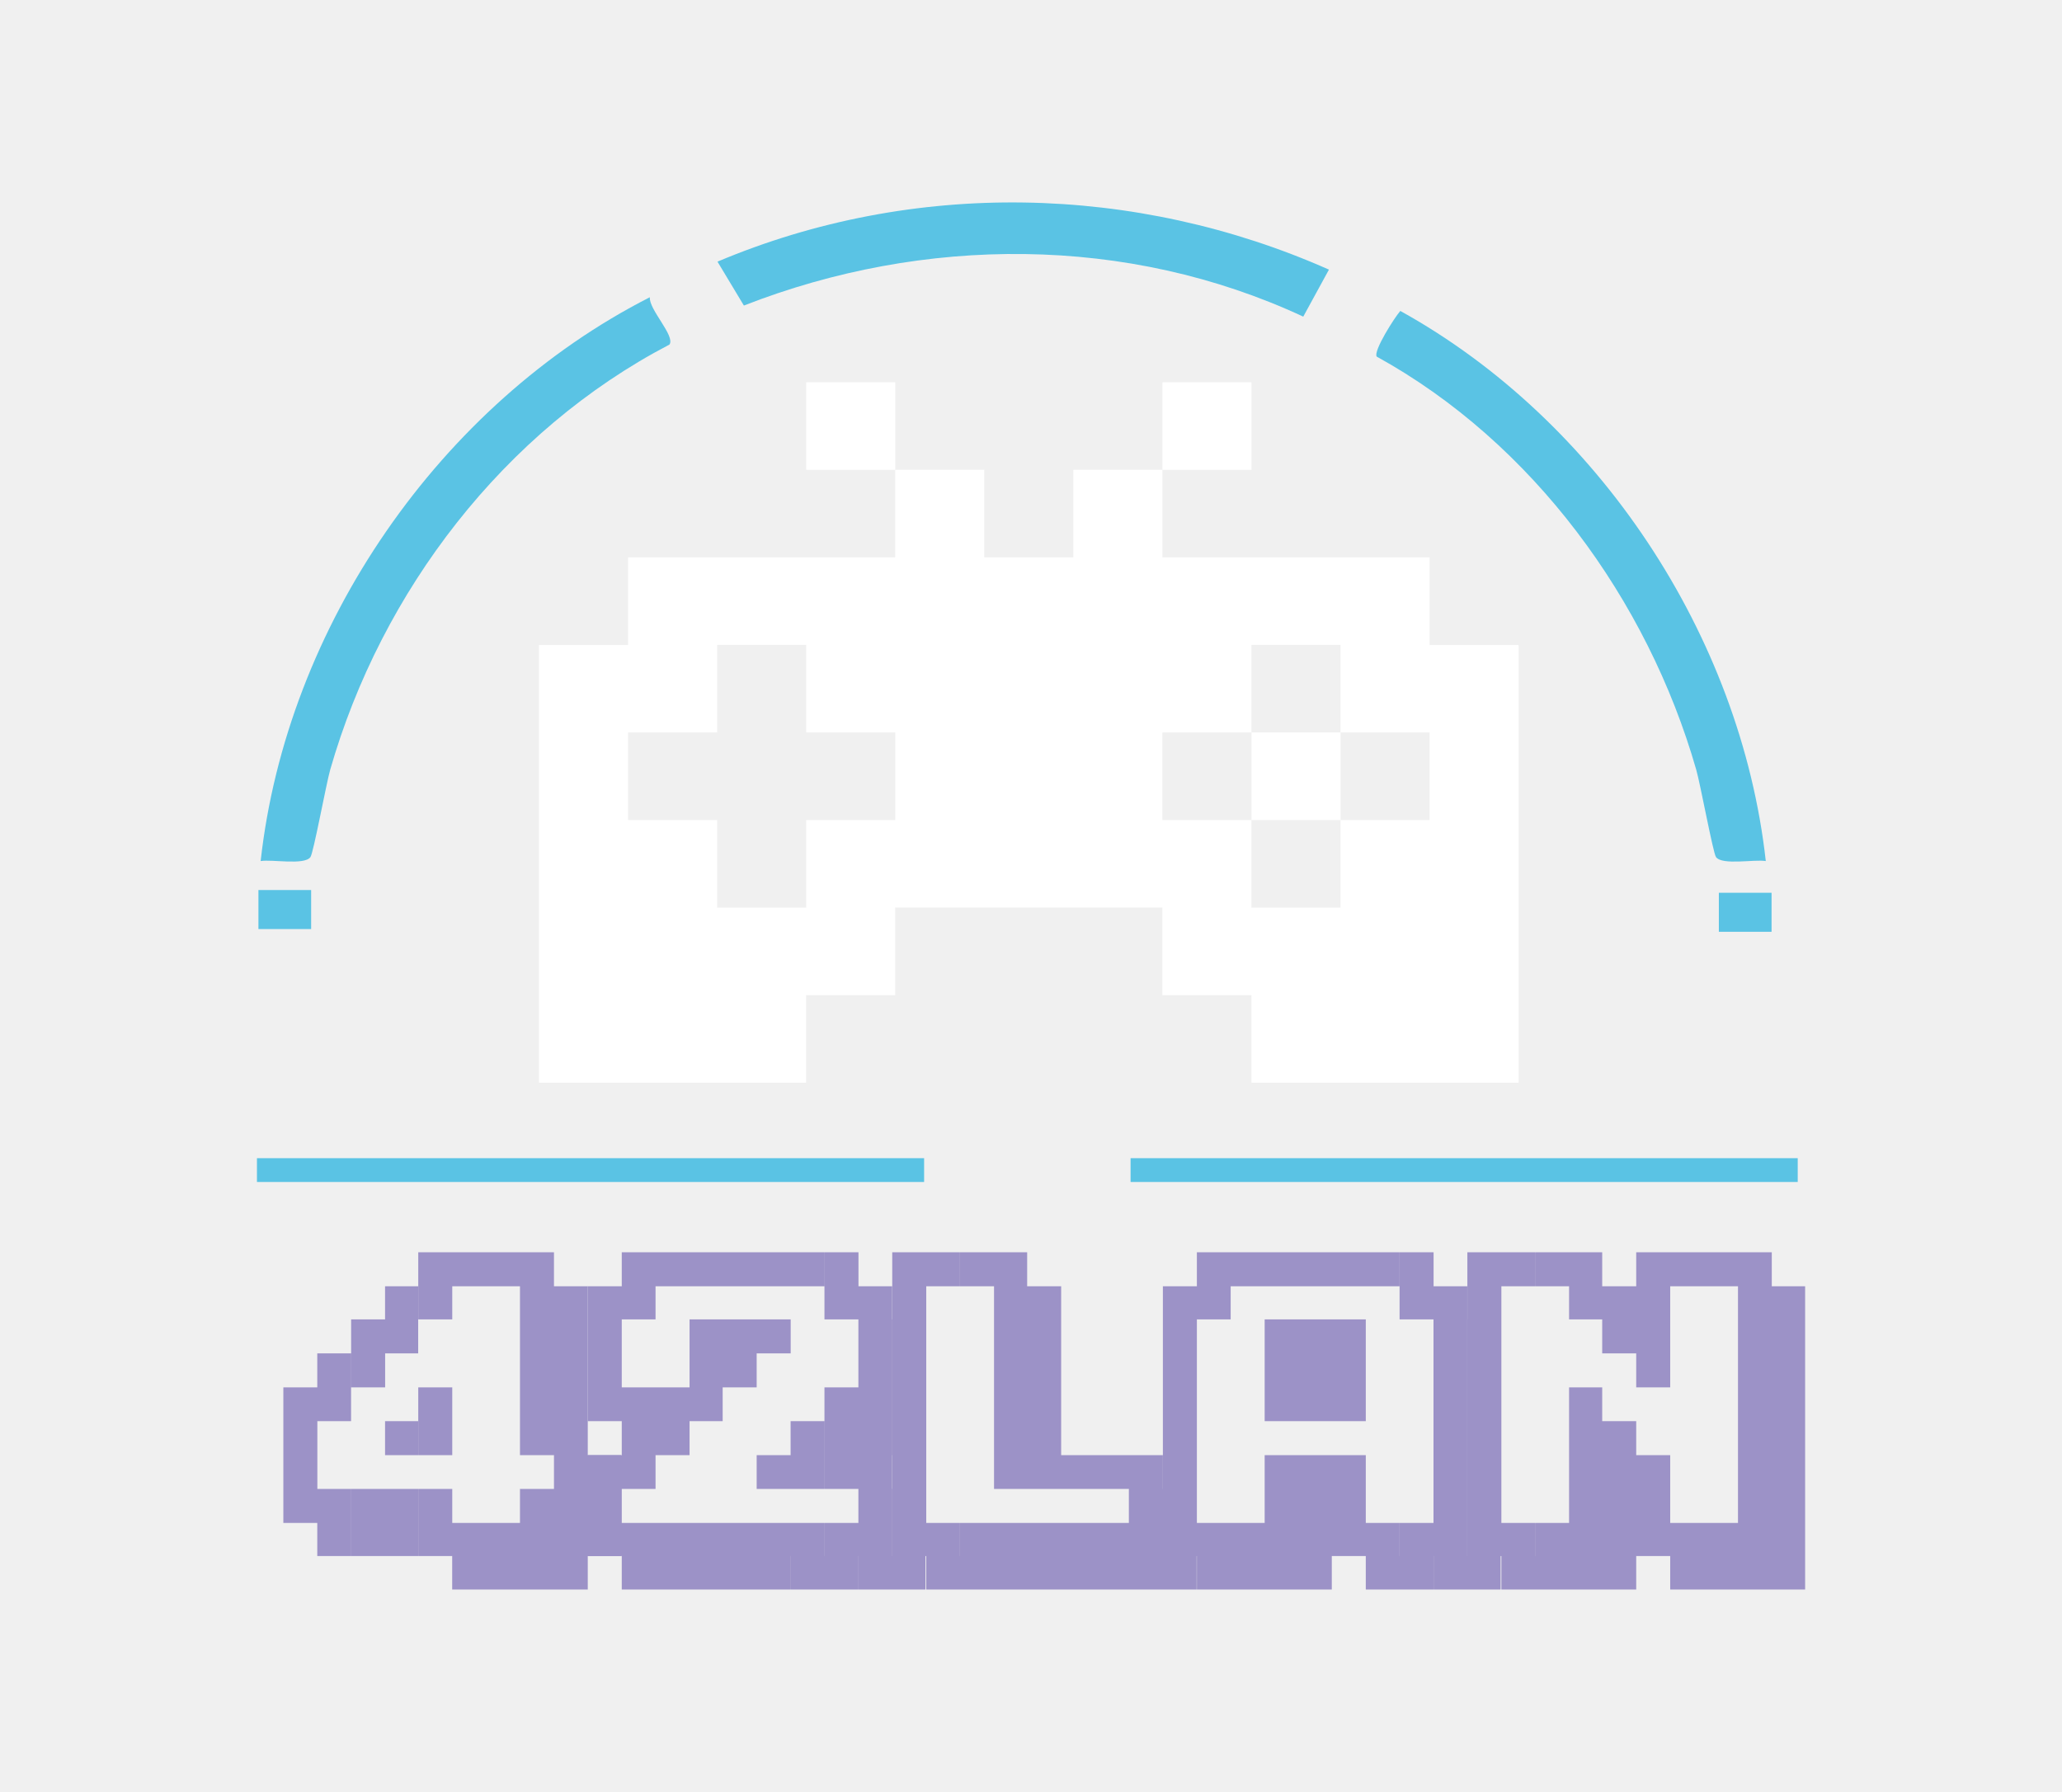
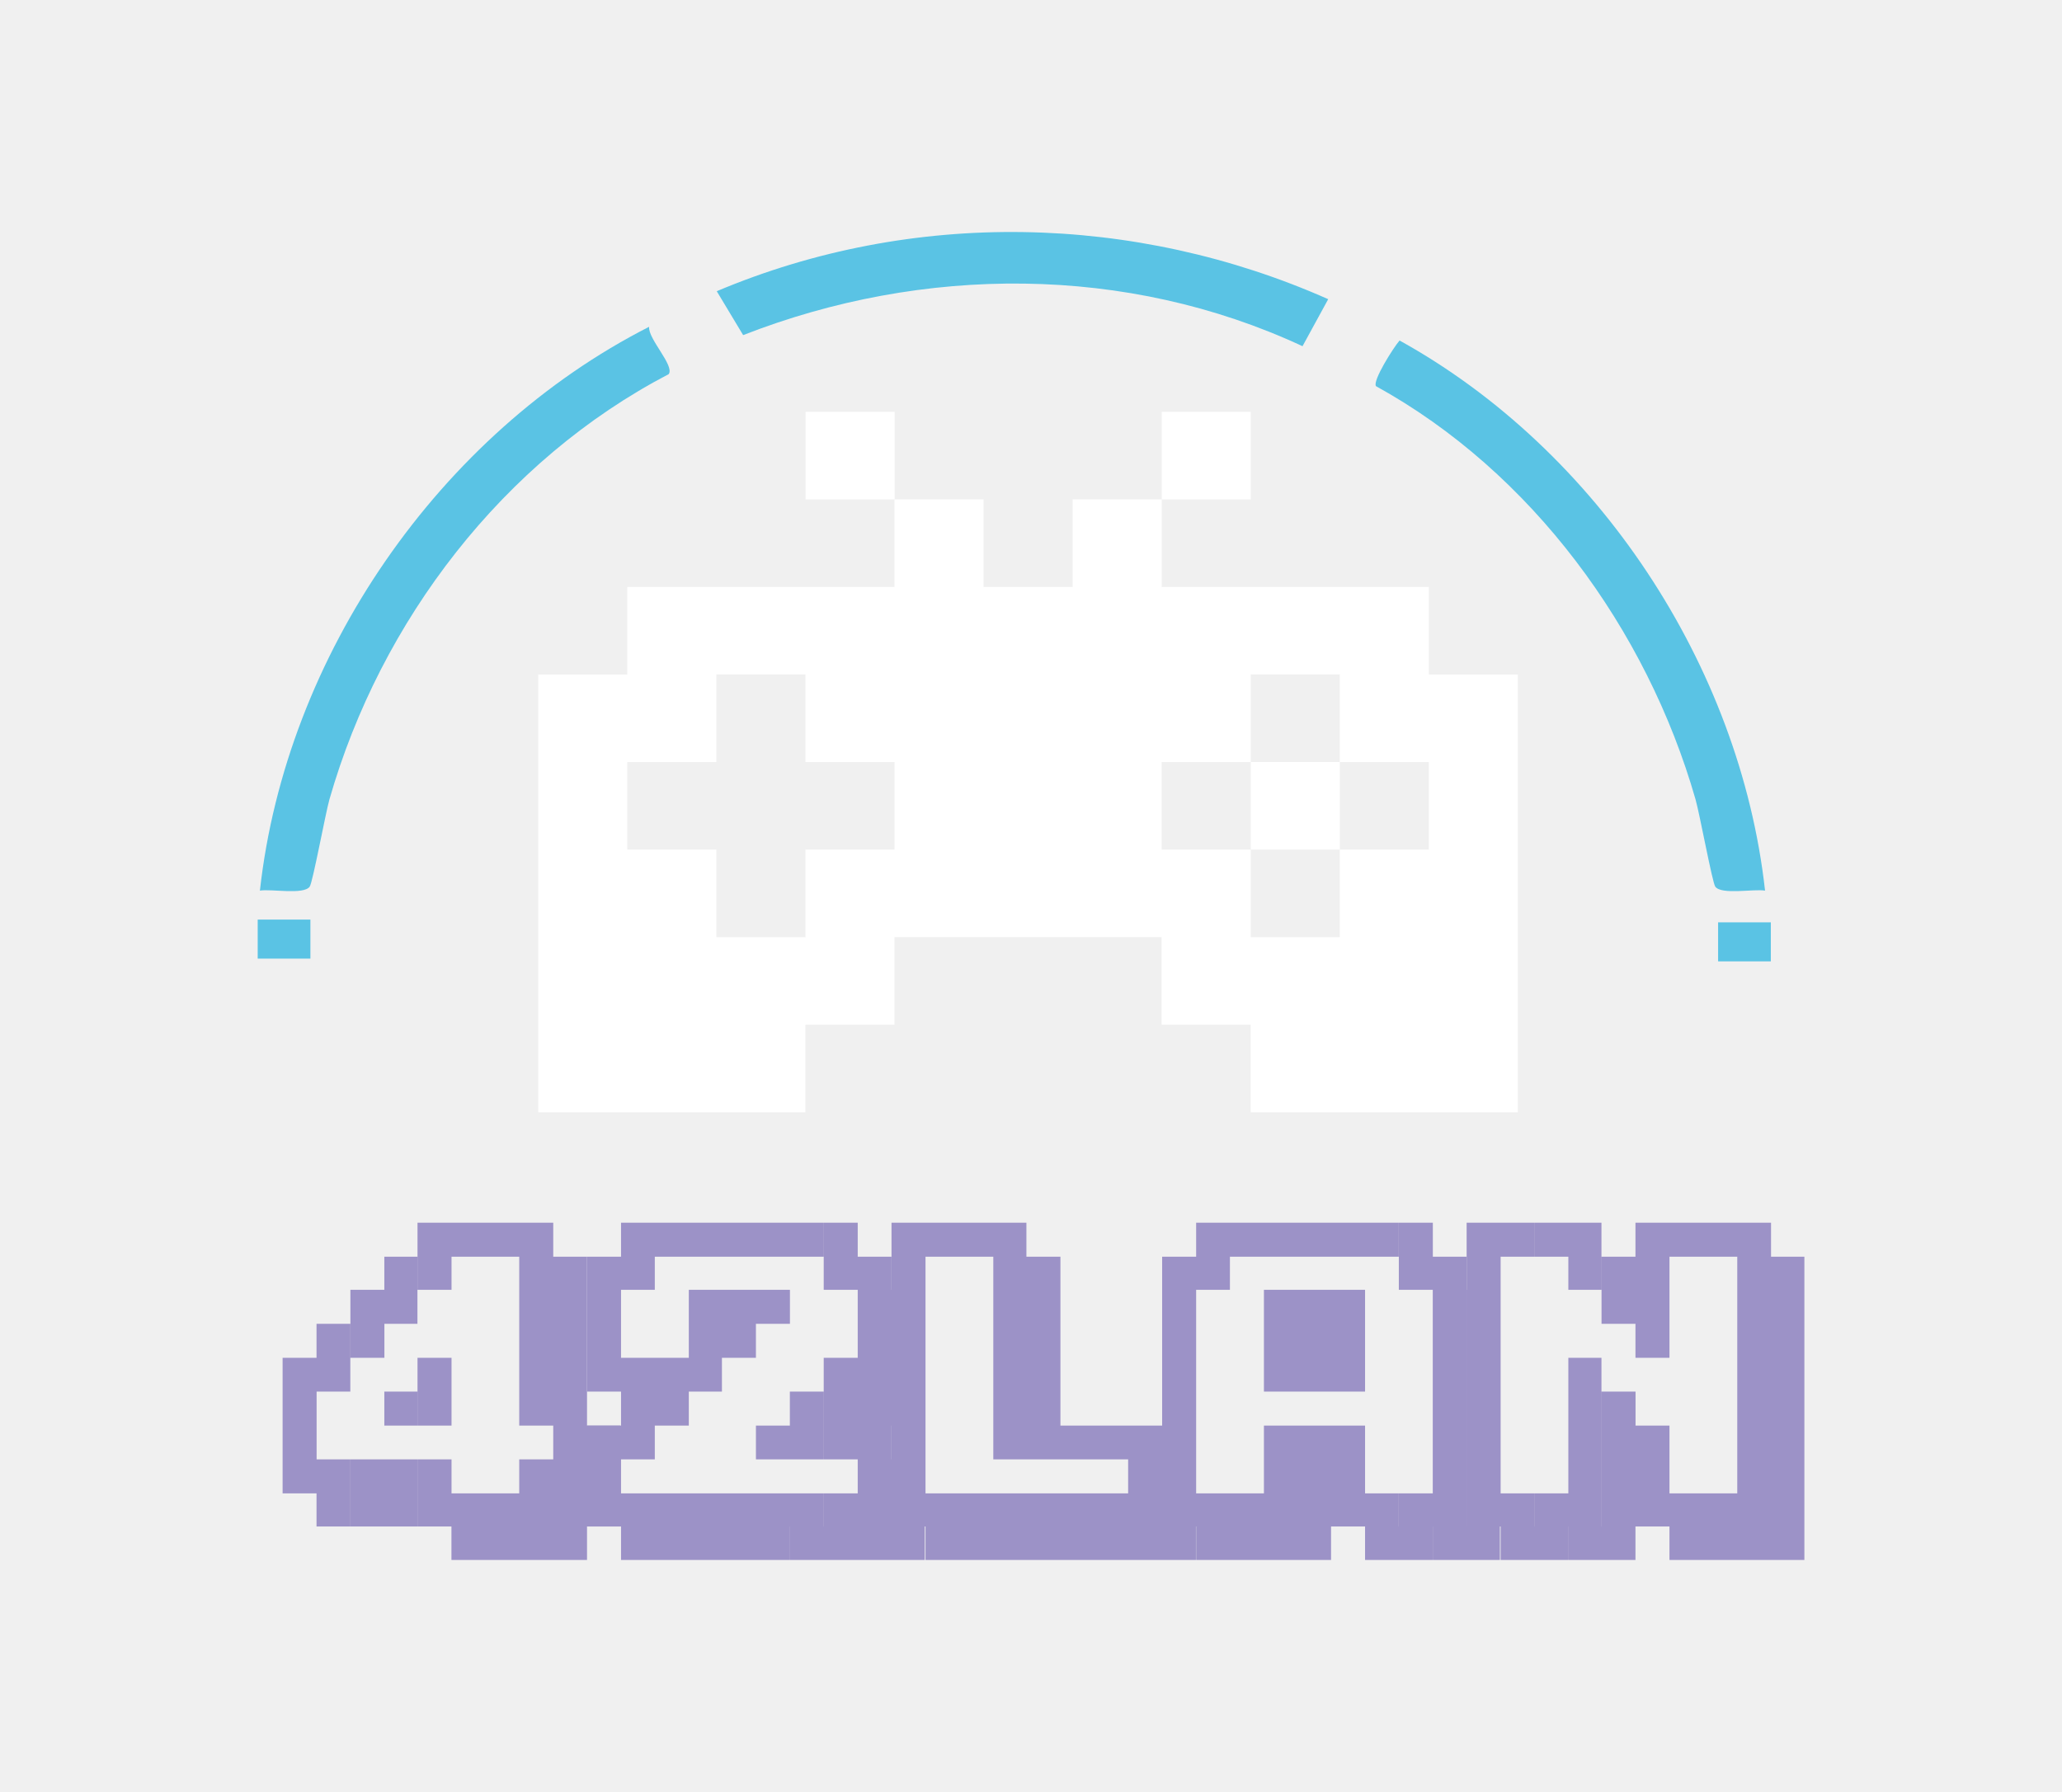
<svg xmlns="http://www.w3.org/2000/svg" id="Calque_2" data-name="Calque 2" viewBox="0 0 278.94 242.44">
  <defs>
    <style>
      .cls-1 {
        fill: #9c92c7;
      }

      .cls-2 {
        fill: #fff;
      }

      .cls-3 {
        fill: #5ac3e4;
      }
    </style>
  </defs>
  <g>
    <g>
-       <path class="cls-2" d="M193.39,87.26v-11.85h-36.14v-11.85h-12.05v11.85h-12.05v-11.85h-12.05v11.85h-36.14v11.85h-12.05v59.23h36.14v-11.85h12.05v-11.85h36.14v11.85h12.05v11.85h36.14v-59.23h-12.05ZM121.11,110.95h-12.05v11.85h-12.05v-11.85h-12.05v-11.85h12.05v-11.85h12.05v11.85h12.05v11.85ZM193.39,110.95h-12.05v11.85h-12.05v-11.85h-12.05v-11.85h12.05v-11.85h12.05v11.85h12.05v11.85Z" />
-       <rect class="cls-2" x="169.3" y="99.1" width="12.05" height="11.85" />
+       <path class="cls-2" d="M193.29,91.26v-11.85h-36.14v-11.85h-12.05v11.85h-12.05v-11.85h-12.05v11.85h-36.14v11.85h-12.05v59.23h36.14v-11.85h12.05v-11.85h36.14v11.85h12.05v11.85h36.14v-59.23h-12.05ZM121.01,114.95h-12.05v11.85h-12.05v-11.85h-12.05v-11.85h12.05v-11.85h12.05v11.85h12.05v11.85ZM193.29,114.95h-12.05v11.85h-12.05v-11.85h-12.05v-11.85h12.05v-11.85h12.05v11.85h12.05v11.85Z" />
+       <rect class="cls-2" x="169.2" y="103.1" width="12.05" height="11.85" />
    </g>
-     <rect class="cls-2" x="157.25" y="51.72" width="12.05" height="11.85" />
-     <rect class="cls-2" x="109.06" y="51.72" width="12.05" height="11.85" />
+     <rect class="cls-2" x="157.15" y="55.72" width="12.05" height="11.85" />
+     <rect class="cls-2" x="108.97" y="55.72" width="12.05" height="11.85" />
  </g>
  <g>
-     <path class="cls-1" d="M38.33,192.28v-4.57h4.6v4.57h-4.6ZM38.33,196.88v-4.6h4.6v4.6h-4.6ZM38.33,201.45v-4.57h4.6v4.57h-4.6ZM38.33,206.05v-4.6h4.6v4.6h-4.6ZM42.92,187.71v-4.6h4.57v4.6h-4.57ZM42.92,192.28v-4.57h4.57v4.57h-4.57ZM42.92,206.05v-4.6h4.57v4.6h-4.57ZM42.92,210.53v-4.48h4.57v4.48h-4.57ZM47.5,183.11v-4.6h4.6v4.6h-4.6ZM47.5,187.71v-4.6h4.6v4.6h-4.6ZM47.5,206.05v-4.6h4.6v4.6h-4.6ZM47.5,210.53v-4.48h4.6v4.48h-4.6ZM52.09,178.51v-4.48h4.48v4.48h-4.48ZM52.09,183.11v-4.6h4.48v4.6h-4.48ZM52.09,196.88v-4.6h4.48v4.6h-4.48ZM52.09,206.05v-4.6h4.48v4.6h-4.48ZM52.09,210.53v-4.48h4.48v4.48h-4.48ZM56.58,174.03v-4.6h4.6v4.6h-4.6ZM56.58,178.51v-4.48h4.6v4.48h-4.6ZM56.58,192.28v-4.57h4.6v4.57h-4.6ZM56.58,196.88v-4.6h4.6v4.6h-4.6ZM56.58,206.05v-4.6h4.6v4.6h-4.6ZM56.58,210.53v-4.48h4.6v4.48h-4.6ZM61.17,174.03v-4.6h4.6v4.6h-4.6ZM61.17,210.53v-4.48h4.6v4.48h-4.6ZM65.77,210.53v4.53h-4.6v-4.53h4.6ZM65.77,174.03v-4.6h4.57v4.6h-4.57ZM65.77,210.53v-4.48h4.57v4.48h-4.57ZM70.34,210.53v4.53h-4.57v-4.53h4.57ZM70.34,174.03v-4.6h4.6v4.6h-4.6ZM70.34,178.51v-4.48h4.6v4.48h-4.6ZM70.34,183.11v-4.6h4.6v4.6h-4.6ZM70.34,187.71v-4.6h4.6v4.6h-4.6ZM70.34,192.28v-4.57h4.6v4.57h-4.6ZM70.34,196.88v-4.6h4.6v4.6h-4.6ZM70.34,206.05v-4.6h4.6v4.6h-4.6ZM70.34,210.53v-4.48h4.6v4.48h-4.6ZM74.94,210.53v4.53h-4.6v-4.53h4.6ZM74.94,178.51v-4.48h4.57v4.48h-4.57ZM74.94,183.11v-4.6h4.57v4.6h-4.57ZM74.94,187.71v-4.6h4.57v4.6h-4.57ZM74.94,192.28v-4.57h4.57v4.57h-4.57ZM74.94,196.88v-4.6h4.57v4.6h-4.57ZM74.94,201.45v-4.57h4.57v4.57h-4.57ZM74.94,206.05v-4.6h4.57v4.6h-4.57ZM74.94,210.53v-4.48h4.57v4.48h-4.57ZM79.51,210.53v4.53h-4.57v-4.53h4.57ZM79.51,201.45v-4.57h4.51v4.57h-4.51ZM79.51,206.05v-4.6h4.51v4.6h-4.51ZM79.51,210.53v-4.48h4.51v4.48h-4.51Z" />
-     <path class="cls-1" d="M79.51,178.51v-4.48h4.6v4.48h-4.6ZM79.51,183.11v-4.6h4.6v4.6h-4.6ZM79.51,187.71v-4.6h4.6v4.6h-4.6ZM79.51,192.28v-4.57h4.6v4.57h-4.6ZM79.51,201.45v-4.57h4.6v4.57h-4.6ZM79.51,206.05v-4.6h4.6v4.6h-4.6ZM79.51,210.53v-4.48h4.6v4.48h-4.6ZM84.11,174.03v-4.6h4.57v4.6h-4.57ZM84.11,178.51v-4.48h4.57v4.48h-4.57ZM84.11,192.28v-4.57h4.57v4.57h-4.57ZM84.11,196.88v-4.6h4.57v4.6h-4.57ZM84.11,201.45v-4.57h4.57v4.57h-4.57ZM84.11,210.53v-4.48h4.57v4.48h-4.57ZM88.68,210.53v4.53h-4.57v-4.53h4.57ZM88.68,174.03v-4.6h4.6v4.6h-4.6ZM88.68,192.28v-4.57h4.6v4.57h-4.6ZM88.68,196.88v-4.6h4.6v4.6h-4.6ZM88.68,210.53v-4.48h4.6v4.48h-4.6ZM93.28,210.53v4.53h-4.6v-4.53h4.6ZM93.28,174.03v-4.6h4.48v4.6h-4.48ZM93.28,183.11v-4.6h4.48v4.6h-4.48ZM93.28,187.71v-4.6h4.48v4.6h-4.48ZM93.28,192.28v-4.57h4.48v4.57h-4.48ZM93.28,210.53v-4.48h4.48v4.48h-4.48ZM97.76,210.53v4.53h-4.48v-4.53h4.48ZM97.76,174.03v-4.6h4.6v4.6h-4.6ZM97.76,183.11v-4.6h4.6v4.6h-4.6ZM97.76,187.71v-4.6h4.6v4.6h-4.6ZM97.76,210.53v-4.48h4.6v4.48h-4.6ZM102.36,210.53v4.53h-4.6v-4.53h4.6ZM102.36,174.03v-4.6h4.6v4.6h-4.6ZM102.36,183.11v-4.6h4.6v4.6h-4.6ZM102.36,201.45v-4.57h4.6v4.57h-4.6ZM102.36,210.53v-4.48h4.6v4.48h-4.6ZM106.95,210.53v4.53h-4.6v-4.53h4.6ZM106.95,174.03v-4.6h4.57v4.6h-4.57ZM106.95,196.88v-4.6h4.57v4.6h-4.57ZM106.95,201.45v-4.57h4.57v4.57h-4.57ZM106.95,210.53v-4.48h4.57v4.48h-4.57ZM111.53,210.53v4.53h-4.57v-4.53h4.57ZM111.53,174.03v-4.6h4.6v4.6h-4.6ZM111.53,178.51v-4.48h4.6v4.48h-4.6ZM111.53,192.28v-4.57h4.6v4.57h-4.6ZM111.53,196.88v-4.6h4.6v4.6h-4.6ZM111.53,201.45v-4.57h4.6v4.57h-4.6ZM111.53,210.53v-4.48h4.6v4.48h-4.6ZM116.12,210.53v4.53h-4.6v-4.53h4.6ZM116.12,178.51v-4.48h4.57v4.48h-4.57ZM116.12,183.11v-4.6h4.57v4.6h-4.57ZM116.12,187.71v-4.6h4.57v4.6h-4.57ZM116.12,192.28v-4.57h4.57v4.57h-4.57ZM116.12,196.88v-4.6h4.57v4.6h-4.57ZM116.12,201.45v-4.57h4.57v4.57h-4.57ZM116.12,206.05v-4.6h4.57v4.6h-4.57ZM116.12,210.53v-4.48h4.57v4.48h-4.57ZM120.7,210.53v4.53h-4.57v-4.53h4.57ZM120.7,183.11v-4.6h4.51v4.6h-4.51ZM120.7,187.71v-4.6h4.51v4.6h-4.51ZM120.7,192.28v-4.57h4.51v4.57h-4.51ZM120.7,196.88v-4.6h4.51v4.6h-4.51ZM120.7,206.05v-4.6h4.51v4.6h-4.51ZM120.7,210.53v-4.48h4.51v4.48h-4.51ZM125.2,210.53v4.53h-4.51v-4.53h4.51Z" />
-     <path class="cls-1" d="M120.7,174.03v-4.6h4.6v4.6h-4.6ZM120.7,178.51v-4.48h4.6v4.48h-4.6ZM120.7,183.11v-4.6h4.6v4.6h-4.6ZM120.7,187.71v-4.6h4.6v4.6h-4.6ZM120.7,192.28v-4.57h4.6v4.57h-4.6ZM120.7,196.88v-4.6h4.6v4.6h-4.6ZM120.7,201.45v-4.57h4.6v4.57h-4.6ZM120.7,206.05v-4.6h4.6v4.6h-4.6ZM120.7,210.53v-4.48h4.6v4.48h-4.6ZM125.29,174.03v-4.6h4.57v4.6h-4.57ZM125.29,210.53v-4.48h4.57v4.48h-4.57ZM129.87,210.53v4.53h-4.57v-4.53h4.57ZM129.87,174.03v-4.6h4.6v4.6h-4.6ZM129.87,210.53v-4.48h4.6v4.48h-4.6ZM134.47,210.53v4.53h-4.6v-4.53h4.6ZM134.47,174.03v-4.6h4.48v4.6h-4.48ZM134.47,178.51v-4.48h4.48v4.48h-4.48ZM134.47,183.11v-4.6h4.48v4.6h-4.48ZM134.47,187.71v-4.6h4.48v4.6h-4.48ZM134.47,192.28v-4.57h4.48v4.57h-4.48ZM134.47,196.88v-4.6h4.48v4.6h-4.48ZM134.47,201.45v-4.57h4.48v4.57h-4.48ZM134.47,210.53v-4.48h4.48v4.48h-4.48ZM138.95,210.53v4.53h-4.48v-4.53h4.48ZM138.95,178.51v-4.48h4.6v4.48h-4.6ZM138.95,183.11v-4.6h4.6v4.6h-4.6ZM138.95,187.71v-4.6h4.6v4.6h-4.6ZM138.95,192.28v-4.57h4.6v4.57h-4.6ZM138.95,196.88v-4.6h4.6v4.6h-4.6ZM138.95,201.45v-4.57h4.6v4.57h-4.6ZM138.95,210.53v-4.48h4.6v4.48h-4.6ZM143.54,210.53v4.53h-4.6v-4.53h4.6ZM143.54,201.45v-4.57h4.6v4.57h-4.6ZM143.54,210.53v-4.48h4.6v4.48h-4.6ZM148.14,210.53v4.53h-4.6v-4.53h4.6ZM148.14,201.45v-4.57h4.57v4.57h-4.57ZM148.14,210.53v-4.48h4.57v4.48h-4.57ZM152.71,210.53v4.53h-4.57v-4.53h4.57ZM152.71,201.45v-4.57h4.6v4.57h-4.6ZM152.71,206.05v-4.6h4.6v4.6h-4.6ZM152.71,210.53v-4.48h4.6v4.48h-4.6ZM157.31,210.53v4.53h-4.6v-4.53h4.6ZM157.31,206.05v-4.6h4.57v4.6h-4.57ZM157.31,210.53v-4.48h4.57v4.48h-4.57ZM161.88,210.53v4.53h-4.57v-4.53h4.57Z" />
-     <path class="cls-1" d="M157.31,178.51v-4.48h4.6v4.48h-4.6ZM157.31,183.11v-4.6h4.6v4.6h-4.6ZM157.31,187.71v-4.6h4.6v4.6h-4.6ZM157.31,192.28v-4.57h4.6v4.57h-4.6ZM157.31,196.88v-4.6h4.6v4.6h-4.6ZM157.31,201.45v-4.57h4.6v4.57h-4.6ZM157.31,206.05v-4.6h4.6v4.6h-4.6ZM157.31,210.53v-4.48h4.6v4.48h-4.6ZM161.91,174.03v-4.6h4.57v4.6h-4.57ZM161.91,178.51v-4.48h4.57v4.48h-4.57ZM161.91,210.53v-4.48h4.57v4.48h-4.57ZM166.48,210.53v4.53h-4.57v-4.53h4.57ZM166.48,174.03v-4.6h4.6v4.6h-4.6ZM166.48,210.53v-4.48h4.6v4.48h-4.6ZM171.08,210.53v4.53h-4.6v-4.53h4.6ZM171.08,174.03v-4.6h4.48v4.6h-4.48ZM171.08,183.11v-4.6h4.48v4.6h-4.48ZM171.08,187.71v-4.6h4.48v4.6h-4.48ZM171.08,192.28v-4.57h4.48v4.57h-4.48ZM171.08,201.45v-4.57h4.48v4.57h-4.48ZM171.08,206.05v-4.6h4.48v4.6h-4.48ZM171.08,210.53v-4.48h4.48v4.48h-4.48ZM175.56,210.53v4.53h-4.48v-4.53h4.48ZM175.56,174.03v-4.6h4.6v4.6h-4.6ZM175.56,183.11v-4.6h4.6v4.6h-4.6ZM175.56,187.71v-4.6h4.6v4.6h-4.6ZM175.56,192.28v-4.57h4.6v4.57h-4.6ZM175.56,201.45v-4.57h4.6v4.57h-4.6ZM175.56,206.05v-4.6h4.6v4.6h-4.6ZM175.56,210.53v-4.48h4.6v4.48h-4.6ZM180.16,210.53v4.53h-4.6v-4.53h4.6ZM180.16,174.03v-4.6h4.6v4.6h-4.6ZM180.16,183.11v-4.6h4.6v4.6h-4.6ZM180.16,187.71v-4.6h4.6v4.6h-4.6ZM180.16,192.28v-4.57h4.6v4.57h-4.6ZM180.16,201.45v-4.57h4.6v4.57h-4.6ZM180.16,206.05v-4.6h4.6v4.6h-4.6ZM180.16,210.53v-4.48h4.6v4.48h-4.6ZM184.75,174.03v-4.6h4.57v4.6h-4.57ZM184.75,210.53v-4.48h4.57v4.48h-4.57ZM189.33,210.53v4.53h-4.57v-4.53h4.57ZM189.33,174.03v-4.6h4.6v4.6h-4.6ZM189.33,178.51v-4.48h4.6v4.48h-4.6ZM189.33,210.53v-4.48h4.6v4.48h-4.6ZM193.92,210.53v4.53h-4.6v-4.53h4.6ZM193.92,178.51v-4.48h4.57v4.48h-4.57ZM193.92,183.11v-4.6h4.57v4.6h-4.57ZM193.92,187.71v-4.6h4.57v4.6h-4.57ZM193.92,192.28v-4.57h4.57v4.57h-4.57ZM193.92,196.88v-4.6h4.57v4.6h-4.57ZM193.92,201.45v-4.57h4.57v4.57h-4.57ZM193.92,206.05v-4.6h4.57v4.6h-4.57ZM193.92,210.53v-4.48h4.57v4.48h-4.57ZM198.5,210.53v4.53h-4.57v-4.53h4.57ZM198.5,183.11v-4.6h4.51v4.6h-4.51ZM198.5,187.71v-4.6h4.51v4.6h-4.51ZM198.5,192.28v-4.57h4.51v4.57h-4.51ZM198.5,196.88v-4.6h4.51v4.6h-4.51ZM198.5,201.45v-4.57h4.51v4.57h-4.51ZM198.5,206.05v-4.6h4.51v4.6h-4.51ZM198.5,210.53v-4.48h4.51v4.48h-4.51ZM203,210.53v4.53h-4.51v-4.53h4.51Z" />
-     <path class="cls-1" d="M198.5,174.03v-4.6h4.6v4.6h-4.6ZM198.5,178.51v-4.48h4.6v4.48h-4.6ZM198.5,183.11v-4.6h4.6v4.6h-4.6ZM198.5,187.71v-4.6h4.6v4.6h-4.6ZM198.5,192.28v-4.57h4.6v4.57h-4.6ZM198.5,196.88v-4.6h4.6v4.6h-4.6ZM198.5,201.45v-4.57h4.6v4.57h-4.6ZM198.5,206.05v-4.6h4.6v4.6h-4.6ZM198.5,210.53v-4.48h4.6v4.48h-4.6ZM203.09,174.03v-4.6h4.57v4.6h-4.57ZM203.09,210.53v-4.48h4.57v4.48h-4.57ZM207.67,210.53v4.53h-4.57v-4.53h4.57ZM207.67,174.03v-4.6h4.6v4.6h-4.6ZM207.67,210.53v-4.48h4.6v4.48h-4.6ZM212.26,210.53v4.53h-4.6v-4.53h4.6ZM212.26,174.03v-4.6h4.48v4.6h-4.48ZM212.26,178.51v-4.48h4.48v4.48h-4.48ZM212.26,192.28v-4.57h4.48v4.57h-4.48ZM212.26,196.88v-4.6h4.48v4.6h-4.48ZM212.26,201.45v-4.57h4.48v4.57h-4.48ZM212.26,206.05v-4.6h4.48v4.6h-4.48ZM212.26,210.53v-4.48h4.48v4.48h-4.48ZM216.74,210.53v4.53h-4.48v-4.53h4.48ZM216.74,178.51v-4.48h4.6v4.48h-4.6ZM216.74,183.11v-4.6h4.6v4.6h-4.6ZM216.74,196.88v-4.6h4.6v4.6h-4.6ZM216.74,201.45v-4.57h4.6v4.57h-4.6ZM216.74,206.05v-4.6h4.6v4.6h-4.6ZM216.74,210.53v-4.48h4.6v4.48h-4.6ZM221.34,210.53v4.53h-4.6v-4.53h4.6ZM221.34,174.03v-4.6h4.6v4.6h-4.6ZM221.34,178.51v-4.48h4.6v4.48h-4.6ZM221.34,183.11v-4.6h4.6v4.6h-4.6ZM221.34,187.71v-4.6h4.6v4.6h-4.6ZM221.34,201.45v-4.57h4.6v4.57h-4.6ZM221.34,206.05v-4.6h4.6v4.6h-4.6ZM221.34,210.53v-4.48h4.6v4.48h-4.6ZM225.94,174.03v-4.6h4.57v4.6h-4.57ZM225.94,210.53v-4.48h4.57v4.48h-4.57ZM230.51,210.53v4.53h-4.57v-4.53h4.57ZM230.51,174.03v-4.6h4.6v4.6h-4.6ZM230.51,210.53v-4.48h4.6v4.48h-4.6ZM235.11,210.53v4.53h-4.6v-4.53h4.6ZM235.11,174.03v-4.6h4.57v4.6h-4.57ZM235.11,178.51v-4.48h4.57v4.48h-4.57ZM235.11,183.11v-4.6h4.57v4.6h-4.57ZM235.11,187.71v-4.6h4.57v4.6h-4.57ZM235.11,192.28v-4.57h4.57v4.57h-4.57ZM235.11,196.88v-4.6h4.57v4.6h-4.57ZM235.11,201.45v-4.57h4.57v4.57h-4.57ZM235.11,206.05v-4.6h4.57v4.6h-4.57ZM235.11,210.53v-4.48h4.57v4.48h-4.57ZM239.68,210.53v4.53h-4.57v-4.53h4.57ZM239.68,178.51v-4.48h4.51v4.48h-4.51ZM239.68,183.11v-4.6h4.51v4.6h-4.51ZM239.68,187.71v-4.6h4.51v4.6h-4.51ZM239.68,192.28v-4.57h4.51v4.57h-4.51ZM239.68,196.88v-4.6h4.51v4.6h-4.51ZM239.68,201.45v-4.57h4.51v4.57h-4.51ZM239.68,206.05v-4.6h4.51v4.6h-4.51ZM239.68,210.53v-4.48h4.51v4.48h-4.51ZM244.19,210.53v4.53h-4.51v-4.53h4.51Z" />
+     <path class="cls-1" d="M38.23,188.28v-4.57h4.6v4.57h-4.6ZM38.23,192.88v-4.6h4.6v4.6h-4.6ZM38.23,197.45v-4.57h4.6v4.57h-4.6ZM38.23,202.05v-4.6h4.6v4.6h-4.6ZM42.82,183.71v-4.6h4.57v4.6h-4.57ZM42.82,188.28v-4.57h4.57v4.57h-4.57ZM42.82,202.05v-4.6h4.57v4.6h-4.57ZM42.82,206.53v-4.48h4.57v4.48h-4.57ZM47.4,179.11v-4.6h4.6v4.6h-4.6ZM47.4,183.71v-4.6h4.6v4.6h-4.6ZM47.4,202.05v-4.6h4.6v4.6h-4.6ZM47.4,206.53v-4.48h4.6v4.48h-4.6ZM51.99,174.51v-4.48h4.48v4.48h-4.48ZM51.99,179.11v-4.6h4.48v4.6h-4.48ZM51.99,192.88v-4.6h4.48v4.6h-4.48ZM51.99,202.05v-4.6h4.48v4.6h-4.48ZM51.99,206.53v-4.48h4.48v4.48h-4.48ZM56.48,170.03v-4.6h4.6v4.6h-4.6ZM56.48,174.51v-4.48h4.6v4.48h-4.6ZM56.48,188.28v-4.57h4.6v4.57h-4.6ZM56.48,192.88v-4.6h4.6v4.6h-4.6ZM56.48,202.05v-4.6h4.6v4.6h-4.6ZM56.48,206.53v-4.48h4.6v4.48h-4.6ZM61.07,170.03v-4.6h4.6v4.6h-4.6ZM61.07,206.53v-4.48h4.6v4.48h-4.6ZM65.67,206.53v4.53h-4.6v-4.53h4.6ZM65.67,170.03v-4.6h4.57v4.6h-4.57ZM65.67,206.53v-4.48h4.57v4.48h-4.57ZM70.24,206.53v4.53h-4.57v-4.53h4.57ZM70.24,170.03v-4.6h4.6v4.6h-4.6ZM70.24,174.51v-4.48h4.6v4.48h-4.6ZM70.24,179.11v-4.6h4.6v4.6h-4.6ZM70.24,183.71v-4.6h4.6v4.6h-4.6ZM70.24,188.28v-4.57h4.6v4.57h-4.6ZM70.24,192.88v-4.6h4.6v4.6h-4.6ZM70.24,202.05v-4.6h4.6v4.6h-4.6ZM70.24,206.53v-4.48h4.6v4.48h-4.6ZM74.84,206.53v4.53h-4.6v-4.53h4.6ZM74.84,174.51v-4.48h4.57v4.48h-4.57ZM74.84,179.11v-4.6h4.57v4.6h-4.57ZM74.84,183.71v-4.6h4.57v4.6h-4.57ZM74.84,188.28v-4.57h4.57v4.57h-4.57ZM74.84,192.88v-4.6h4.57v4.6h-4.57ZM74.84,197.45v-4.57h4.57v4.57h-4.57ZM74.84,202.05v-4.6h4.57v4.6h-4.57ZM74.84,206.53v-4.48h4.57v4.48h-4.57ZM79.41,206.53v4.53h-4.57v-4.53h4.57ZM79.41,197.45v-4.57h4.51v4.57h-4.51ZM79.41,202.05v-4.6h4.51v4.6h-4.51ZM79.41,206.53v-4.48h4.51v4.48h-4.51Z" />
+     <path class="cls-1" d="M79.41,174.51v-4.48h4.6v4.48h-4.6ZM79.41,179.11v-4.6h4.6v4.6h-4.6ZM79.41,183.71v-4.6h4.6v4.6h-4.6ZM79.41,188.28v-4.57h4.6v4.57h-4.6ZM79.41,197.45v-4.57h4.6v4.57h-4.6ZM79.41,202.05v-4.6h4.6v4.6h-4.6ZM79.41,206.53v-4.48h4.6v4.48h-4.6ZM84.01,170.03v-4.6h4.57v4.6h-4.57ZM84.01,174.51v-4.48h4.57v4.48h-4.57ZM84.01,188.28v-4.57h4.57v4.57h-4.57ZM84.01,192.88v-4.6h4.57v4.6h-4.57ZM84.01,197.45v-4.57h4.57v4.57h-4.57ZM84.01,206.53v-4.48h4.57v4.48h-4.57ZM88.58,206.53v4.53h-4.57v-4.53h4.57ZM88.58,170.03v-4.6h4.6v4.6h-4.6ZM88.58,188.28v-4.57h4.6v4.57h-4.6ZM88.58,192.88v-4.6h4.6v4.6h-4.6ZM88.58,206.53v-4.48h4.6v4.48h-4.6ZM93.18,206.53v4.53h-4.6v-4.53h4.6ZM93.18,170.03v-4.6h4.48v4.6h-4.48ZM93.18,179.11v-4.6h4.48v4.6h-4.48ZM93.18,183.71v-4.6h4.48v4.6h-4.48ZM93.18,188.28v-4.57h4.48v4.57h-4.48ZM93.18,206.53v-4.48h4.48v4.48h-4.48ZM97.66,206.53v4.53h-4.48v-4.53h4.48ZM97.66,170.03v-4.6h4.6v4.6h-4.6ZM97.66,179.11v-4.6h4.6v4.6h-4.6ZM97.66,183.71v-4.6h4.6v4.6h-4.6ZM97.66,206.53v-4.48h4.6v4.48h-4.6ZM102.26,206.53v4.53h-4.6v-4.53h4.6ZM102.26,170.03v-4.6h4.6v4.6h-4.6ZM102.26,179.11v-4.6h4.6v4.6h-4.6ZM102.26,197.45v-4.57h4.6v4.57h-4.6ZM102.26,206.53v-4.48h4.6v4.48h-4.6ZM106.85,206.53v4.53h-4.6v-4.53h4.6ZM106.85,170.03v-4.6h4.57v4.6h-4.57ZM106.85,192.88v-4.6h4.57v4.6h-4.57ZM106.85,197.45v-4.57h4.57v4.57h-4.57ZM106.85,206.53v-4.48h4.57v4.48h-4.57ZM111.43,206.53v4.53h-4.57v-4.53h4.57ZM111.43,170.03v-4.6h4.6v4.6h-4.6ZM111.43,174.51v-4.48h4.6v4.48h-4.6ZM111.43,188.28v-4.57h4.6v4.57h-4.6ZM111.43,192.88v-4.6h4.6v4.6h-4.6ZM111.43,197.45v-4.57h4.6v4.57h-4.6ZM111.43,206.53v-4.48h4.6v4.48h-4.6ZM116.03,206.53v4.53h-4.6v-4.53h4.6ZM116.03,174.51v-4.48h4.57v4.48h-4.57ZM116.03,179.11v-4.6h4.57v4.6h-4.57ZM116.03,183.71v-4.6h4.57v4.6h-4.57ZM116.03,188.28v-4.57h4.57v4.57h-4.57ZM116.03,192.88v-4.6h4.57v4.6h-4.57ZM116.03,197.45v-4.57h4.57v4.57h-4.57ZM116.03,202.05v-4.6h4.57v4.6h-4.57ZM116.03,206.53v-4.48h4.57v4.48h-4.57ZM120.6,206.53v4.53h-4.57v-4.53h4.57ZM120.6,179.11v-4.6h4.51v4.6h-4.51ZM120.6,183.71v-4.6h4.51v4.6h-4.51ZM120.6,188.28v-4.57h4.51v4.57h-4.51ZM120.6,192.88v-4.6h4.51v4.6h-4.51ZM120.6,202.05v-4.6h4.51v4.6h-4.51ZM120.6,206.53v-4.48h4.51v4.48h-4.51ZM125.1,206.53v4.53h-4.51v-4.53h4.51Z" />
+     <path class="cls-1" d="M120.6,170.03v-4.6h4.6v4.6h-4.6ZM120.6,174.51v-4.48h4.6v4.48h-4.6ZM120.6,179.11v-4.6h4.6v4.6h-4.6ZM120.6,183.71v-4.6h4.6v4.6h-4.6ZM120.6,188.28v-4.57h4.6v4.57h-4.6ZM120.6,192.88v-4.6h4.6v4.6h-4.6ZM120.6,197.45v-4.57h4.6v4.57h-4.6ZM120.6,202.05v-4.6h4.6v4.6h-4.6ZM120.6,206.53v-4.48h4.6v4.48h-4.6ZM125.2,170.03v-4.6h4.57v4.6h-4.57ZM125.2,206.53v-4.48h4.57v4.48h-4.57ZM129.77,206.53v4.53h-4.57v-4.53h4.57ZM129.77,170.03v-4.6h4.6v4.6h-4.6ZM129.77,206.53v-4.48h4.6v4.48h-4.6ZM134.37,206.53v4.53h-4.6v-4.53h4.6ZM134.37,170.03v-4.6h4.48v4.6h-4.48ZM134.37,174.51v-4.48h4.48v4.48h-4.48ZM134.37,179.11v-4.6h4.48v4.6h-4.48ZM134.37,183.71v-4.6h4.48v4.6h-4.48ZM134.37,188.28v-4.57h4.48v4.57h-4.48ZM134.37,192.88v-4.6h4.48v4.6h-4.48ZM134.37,197.45v-4.57h4.48v4.57h-4.48ZM134.37,206.53v-4.48h4.48v4.48h-4.48ZM138.85,206.53v4.53h-4.48v-4.53h4.48ZM138.85,174.51v-4.48h4.6v4.48h-4.6ZM138.85,179.11v-4.6h4.6v4.6h-4.6ZM138.85,183.71v-4.6h4.6v4.6h-4.6ZM138.85,188.28v-4.57h4.6v4.57h-4.6ZM138.85,192.88v-4.6h4.6v4.6h-4.6ZM138.85,197.45v-4.57h4.6v4.57h-4.6ZM138.85,206.53v-4.48h4.6v4.48h-4.6ZM143.44,206.53v4.53h-4.6v-4.53h4.6ZM143.44,197.45v-4.57h4.6v4.57h-4.6ZM143.44,206.53v-4.48h4.6v4.48h-4.6ZM148.04,206.53v4.53h-4.6v-4.53h4.6ZM148.04,197.45v-4.57h4.57v4.57h-4.57ZM148.04,206.53v-4.48h4.57v4.48h-4.57ZM152.61,206.53v4.53h-4.57v-4.53h4.57ZM152.61,197.45v-4.57h4.6v4.57h-4.6ZM152.61,202.05v-4.6h4.6v4.6h-4.6ZM152.61,206.53v-4.48h4.6v4.48h-4.6ZM157.21,206.53v4.53h-4.6v-4.53h4.6ZM157.21,202.05v-4.6h4.57v4.6h-4.57ZM157.21,206.53v-4.48h4.57v4.48h-4.57ZM161.78,206.53v4.53h-4.57v-4.53h4.57Z" />
+     <path class="cls-1" d="M157.21,174.51v-4.48h4.6v4.48h-4.6ZM157.21,179.11v-4.6h4.6v4.6h-4.6ZM157.21,183.71v-4.6h4.6v4.6h-4.6ZM157.21,188.28v-4.57h4.6v4.57h-4.6ZM157.21,192.88v-4.6h4.6v4.6h-4.6ZM157.21,197.45v-4.57h4.6v4.57h-4.6ZM157.21,202.05v-4.6h4.6v4.6h-4.6ZM157.21,206.53v-4.48h4.6v4.48h-4.6ZM161.81,170.03v-4.6h4.57v4.6h-4.57ZM161.81,174.51v-4.48h4.57v4.48h-4.57ZM161.81,206.53v-4.48h4.57v4.48h-4.57ZM166.38,206.53v4.53h-4.57v-4.53h4.57ZM166.38,170.03v-4.6h4.6v4.6h-4.6ZM166.38,206.53v-4.48h4.6v4.48h-4.6ZM170.98,206.53v4.53h-4.6v-4.53h4.6ZM170.98,170.03v-4.6h4.48v4.6h-4.48ZM170.98,179.11v-4.6h4.48v4.6h-4.48ZM170.98,183.71v-4.6h4.48v4.6h-4.48ZM170.98,188.28v-4.57h4.48v4.57h-4.48ZM170.98,197.45v-4.57h4.48v4.57h-4.48ZM170.98,202.05v-4.6h4.48v4.6h-4.48ZM170.98,206.53v-4.48h4.48v4.48h-4.48ZM175.46,206.53v4.53h-4.48v-4.53h4.48ZM175.46,170.03v-4.6h4.6v4.6h-4.6ZM175.46,179.11v-4.6h4.6v4.6h-4.6ZM175.46,183.71v-4.6h4.6v4.6h-4.6ZM175.46,188.28v-4.57h4.6v4.57h-4.6ZM175.46,197.45v-4.57h4.6v4.57h-4.6ZM175.46,202.05v-4.6h4.6v4.6h-4.6ZM175.46,206.53v-4.48h4.6v4.48h-4.6ZM180.06,206.53v4.53h-4.6v-4.53h4.6ZM180.06,170.03v-4.6h4.6v4.6h-4.6ZM180.06,179.11v-4.6h4.6v4.6h-4.6ZM180.06,183.71v-4.6h4.6v4.6h-4.6ZM180.06,188.28v-4.57h4.6v4.57h-4.6ZM180.06,197.45v-4.57h4.6v4.57h-4.6ZM180.06,202.05v-4.6h4.6v4.6h-4.6ZM180.06,206.53v-4.48h4.6v4.48h-4.6ZM184.65,170.03v-4.6h4.57v4.6h-4.57ZM184.65,206.53v-4.48h4.57v4.48h-4.57ZM189.23,206.53v4.53h-4.57v-4.53h4.57ZM189.23,170.03v-4.6h4.6v4.6h-4.6ZM189.23,174.51v-4.48h4.6v4.48h-4.6ZM189.23,206.53v-4.48h4.6v4.48h-4.6ZM193.82,206.53v4.53h-4.6v-4.53h4.6ZM193.82,174.51v-4.48h4.57v4.48h-4.57ZM193.82,179.11v-4.6h4.57v4.6h-4.57ZM193.82,183.71v-4.6h4.57v4.6h-4.57ZM193.82,188.28v-4.57h4.57v4.57h-4.57ZM193.82,192.88v-4.6h4.57v4.6h-4.57ZM193.82,197.45v-4.57h4.57v4.57h-4.57ZM193.82,202.05v-4.6h4.57v4.6h-4.57ZM193.82,206.53v-4.48h4.57v4.48h-4.57ZM198.4,206.53v4.53h-4.57v-4.53h4.57ZM198.4,179.11v-4.6h4.51v4.6h-4.51ZM198.4,183.71v-4.6h4.51v4.6h-4.51ZM198.4,188.28v-4.57h4.51v4.57h-4.51ZM198.4,192.88v-4.6h4.51v4.6h-4.51ZM198.4,197.45v-4.57h4.51v4.57h-4.51ZM198.4,202.05v-4.6h4.51v4.6h-4.51ZM198.4,206.53v-4.48h4.51v4.48h-4.51ZM202.9,206.53v4.53h-4.51v-4.53h4.51Z" />
+     <path class="cls-1" d="M198.4,170.03v-4.6h4.6v4.6h-4.6ZM198.4,174.51v-4.48h4.6v4.48h-4.6ZM198.4,179.11v-4.6h4.6v4.6h-4.6ZM198.4,183.71v-4.6h4.6v4.6h-4.6ZM198.4,188.28v-4.57h4.6v4.57h-4.6ZM198.4,192.88v-4.6h4.6v4.6h-4.6ZM198.4,197.45v-4.57h4.6v4.57h-4.6ZM198.4,202.05v-4.6h4.6v4.6h-4.6ZM198.4,206.53v-4.48h4.6v4.48h-4.6ZM202.99,170.03v-4.6h4.57v4.6h-4.57ZM202.99,206.53v-4.48h4.57v4.48h-4.57ZM207.57,206.53v4.53h-4.57v-4.53h4.57ZM207.57,170.03v-4.6h4.6v4.6h-4.6ZM207.57,206.53v-4.48h4.6v4.48h-4.6ZM212.16,206.53v4.53h-4.6v-4.53h4.6ZM212.16,170.03v-4.6h4.48v4.6h-4.48ZM212.16,174.51v-4.48h4.48v4.48h-4.48ZM212.16,188.28v-4.57h4.48v4.57h-4.48ZM212.16,192.88v-4.6h4.48v4.6h-4.48ZM212.16,197.45v-4.57h4.48v4.57h-4.48ZM212.16,202.05v-4.6h4.48v4.6h-4.48ZM212.16,206.53v-4.48h4.48v4.48h-4.48ZM216.65,206.53v4.53h-4.48v-4.53h4.48ZM216.65,174.51v-4.48h4.6v4.48h-4.6ZM216.65,179.11v-4.6h4.6v4.6h-4.6ZM216.65,192.88v-4.6h4.6v4.6h-4.6ZM216.65,197.45v-4.57h4.6v4.57h-4.6ZM216.65,202.05v-4.6h4.6v4.6h-4.6ZM216.65,206.53v-4.48h4.6v4.48h-4.6ZM221.24,206.53v4.53h-4.6v-4.53h4.6ZM221.24,170.03v-4.6h4.6v4.6h-4.6ZM221.24,174.51v-4.48h4.6v4.48h-4.6ZM221.24,179.11v-4.6h4.6v4.6h-4.6ZM221.24,183.71v-4.6h4.6v4.6h-4.6ZM221.24,197.45v-4.57h4.6v4.57h-4.6ZM221.24,202.05v-4.6h4.6v4.6h-4.6ZM221.24,206.53v-4.48h4.6v4.48h-4.6ZM225.84,170.03v-4.6h4.57v4.6h-4.57ZM225.84,206.53v-4.48h4.57v4.48h-4.57ZM230.41,206.53v4.53h-4.57v-4.53h4.57ZM230.41,170.03v-4.6h4.6v4.6h-4.6ZM230.41,206.53v-4.48h4.6v4.48h-4.6ZM235.01,206.53v4.53h-4.6v-4.53h4.6ZM235.01,170.03v-4.6h4.57v4.6h-4.57ZM235.01,174.51v-4.48h4.57v4.48h-4.57ZM235.01,179.11v-4.6h4.57v4.6h-4.57ZM235.01,183.71v-4.6h4.57v4.6h-4.57ZM235.01,188.28v-4.57h4.57v4.57h-4.57ZM235.01,192.88v-4.6h4.57v4.6h-4.57ZM235.01,197.45v-4.57h4.57v4.57h-4.57ZM235.01,202.05v-4.6h4.57v4.6h-4.57ZM235.01,206.53v-4.48h4.57v4.48h-4.57ZM239.58,206.53v4.53h-4.57v-4.53h4.57ZM239.58,174.51v-4.48h4.51v4.48h-4.51ZM239.58,179.11v-4.6h4.51v4.6h-4.51ZM239.58,183.71v-4.6h4.51v4.6h-4.51ZM239.58,188.28v-4.57h4.51v4.57h-4.51ZM239.58,192.88v-4.6h4.51v4.6h-4.51ZM239.58,197.45v-4.57h4.51v4.57h-4.51ZM239.58,202.05v-4.6h4.51v4.6h-4.51ZM239.58,206.53v-4.48h4.51v4.48h-4.51ZM244.09,206.53v4.53h-4.51v-4.53h4.51Z" />
  </g>
  <g>
-     <g>
-       <rect class="cls-3" x="34.76" y="156.7" width="90.25" height="3.22" />
-       <rect class="cls-3" x="152.94" y="156.7" width="90.25" height="3.22" />
-     </g>
-     <g>
-       <path class="cls-3" d="M87.91,40.22c-.16,1.64,3.48,5.25,2.65,6.4-22.38,11.68-38.96,33.34-45.89,57.52-.55,1.93-2.27,11.3-2.68,11.83-.85,1.13-5.18.27-6.73.53,3.51-31.74,24.28-61.84,52.64-76.28Z" />
-       <path class="cls-3" d="M238.87,116.5c-1.55-.26-5.87.6-6.73-.53-.4-.53-2.12-9.9-2.68-11.83-6.6-23.02-22.15-44.28-43.22-55.89-.51-.72,2.43-5.33,3.19-6.18,26.72,14.79,46.05,43.93,49.44,74.43Z" />
-       <path class="cls-3" d="M179.78,36.47l-3.48,6.37c-23.8-11.08-51.36-11-75.67-1.5l-3.57-5.94c26.45-11.16,56.55-10.53,82.72,1.08Z" />
-     </g>
+     <path class="cls-3" d="M87.81,44.22c-.16,1.64,3.48,5.25,2.65,6.4-22.38,11.68-38.96,33.34-45.89,57.52-.55,1.93-2.27,11.3-2.68,11.83-.85,1.13-5.18.27-6.73.53,3.51-31.74,24.28-61.84,52.64-76.28Z" />
+     <path class="cls-3" d="M238.77,120.5c-1.55-.26-5.87.6-6.73-.53-.4-.53-2.12-9.9-2.68-11.83-6.6-23.02-22.15-44.28-43.22-55.89-.51-.72,2.43-5.33,3.19-6.18,26.72,14.79,46.05,43.93,49.44,74.43Z" />
+     <path class="cls-3" d="M179.68,40.47l-3.48,6.37c-23.8-11.08-51.36-11-75.67-1.5l-3.57-5.94c26.45-11.16,56.55-10.53,82.72,1.08Z" />
  </g>
-   <rect class="cls-3" x="232.52" y="120.79" width="7.13" height="5.28" />
-   <rect class="cls-3" x="34.96" y="120.42" width="7.13" height="5.28" />
+   <rect class="cls-3" x="232.42" y="124.79" width="7.13" height="5.28" />
+   <rect class="cls-3" x="34.86" y="124.42" width="7.13" height="5.28" />
</svg>
